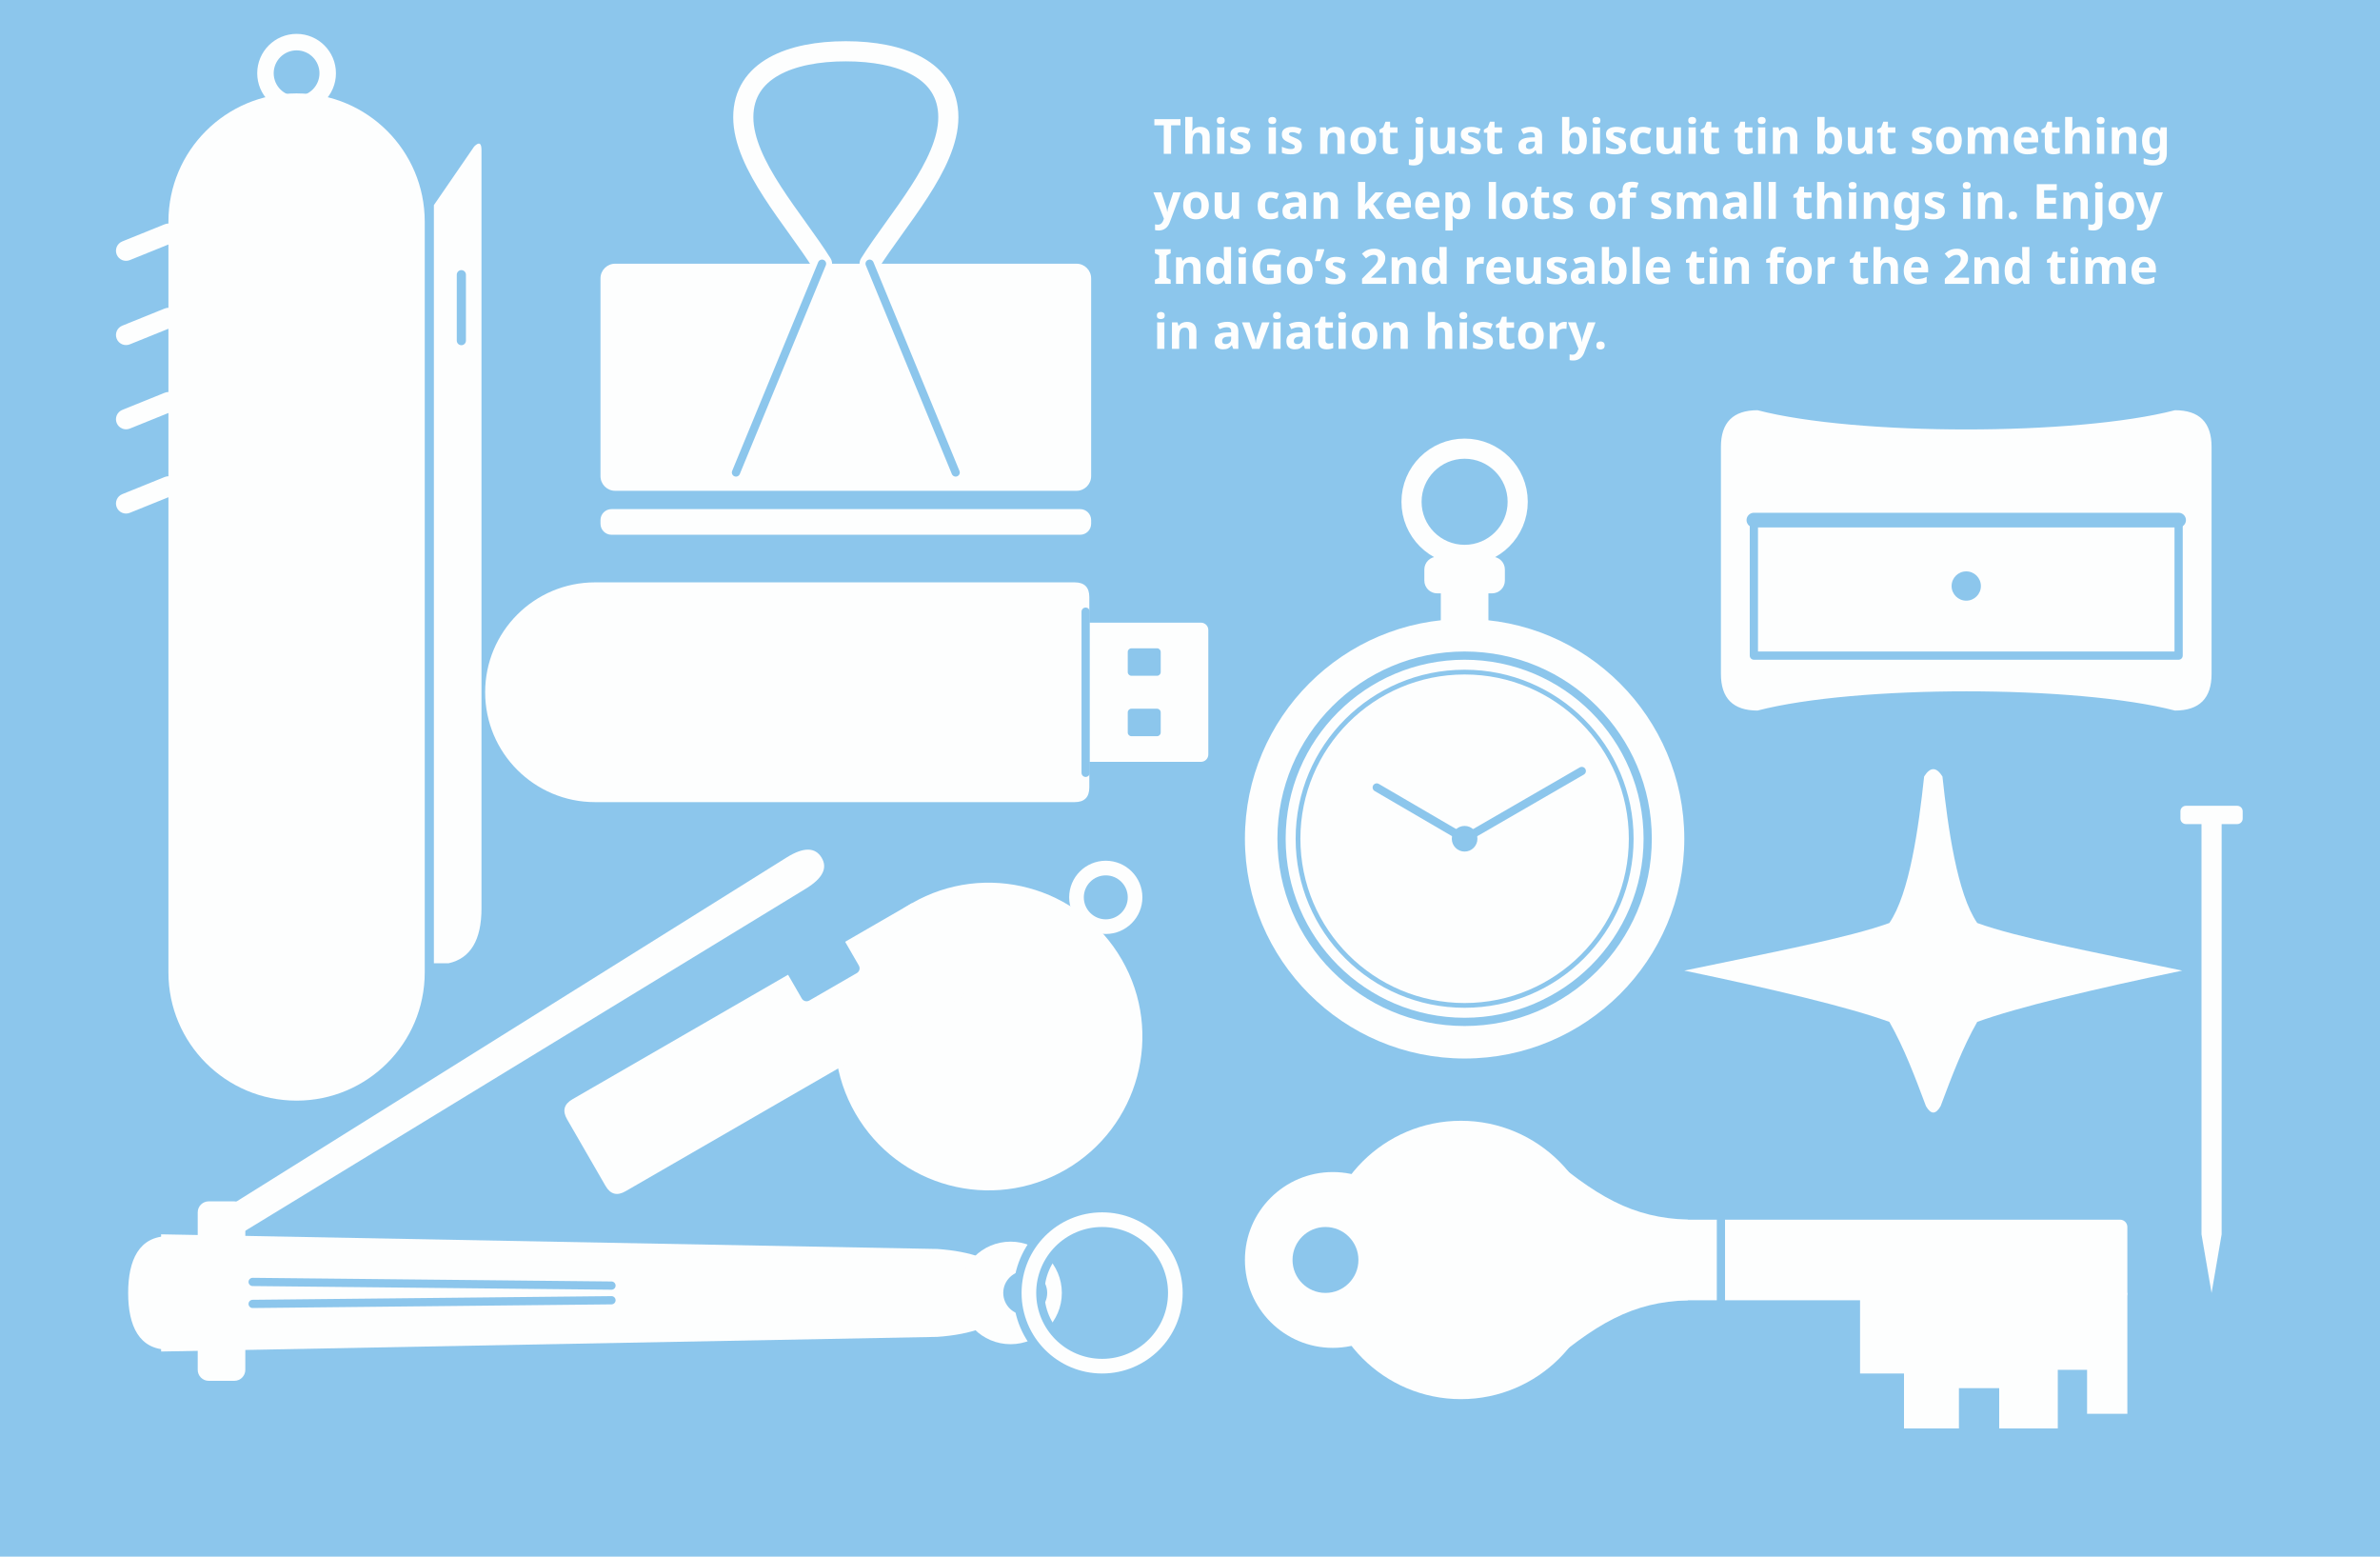
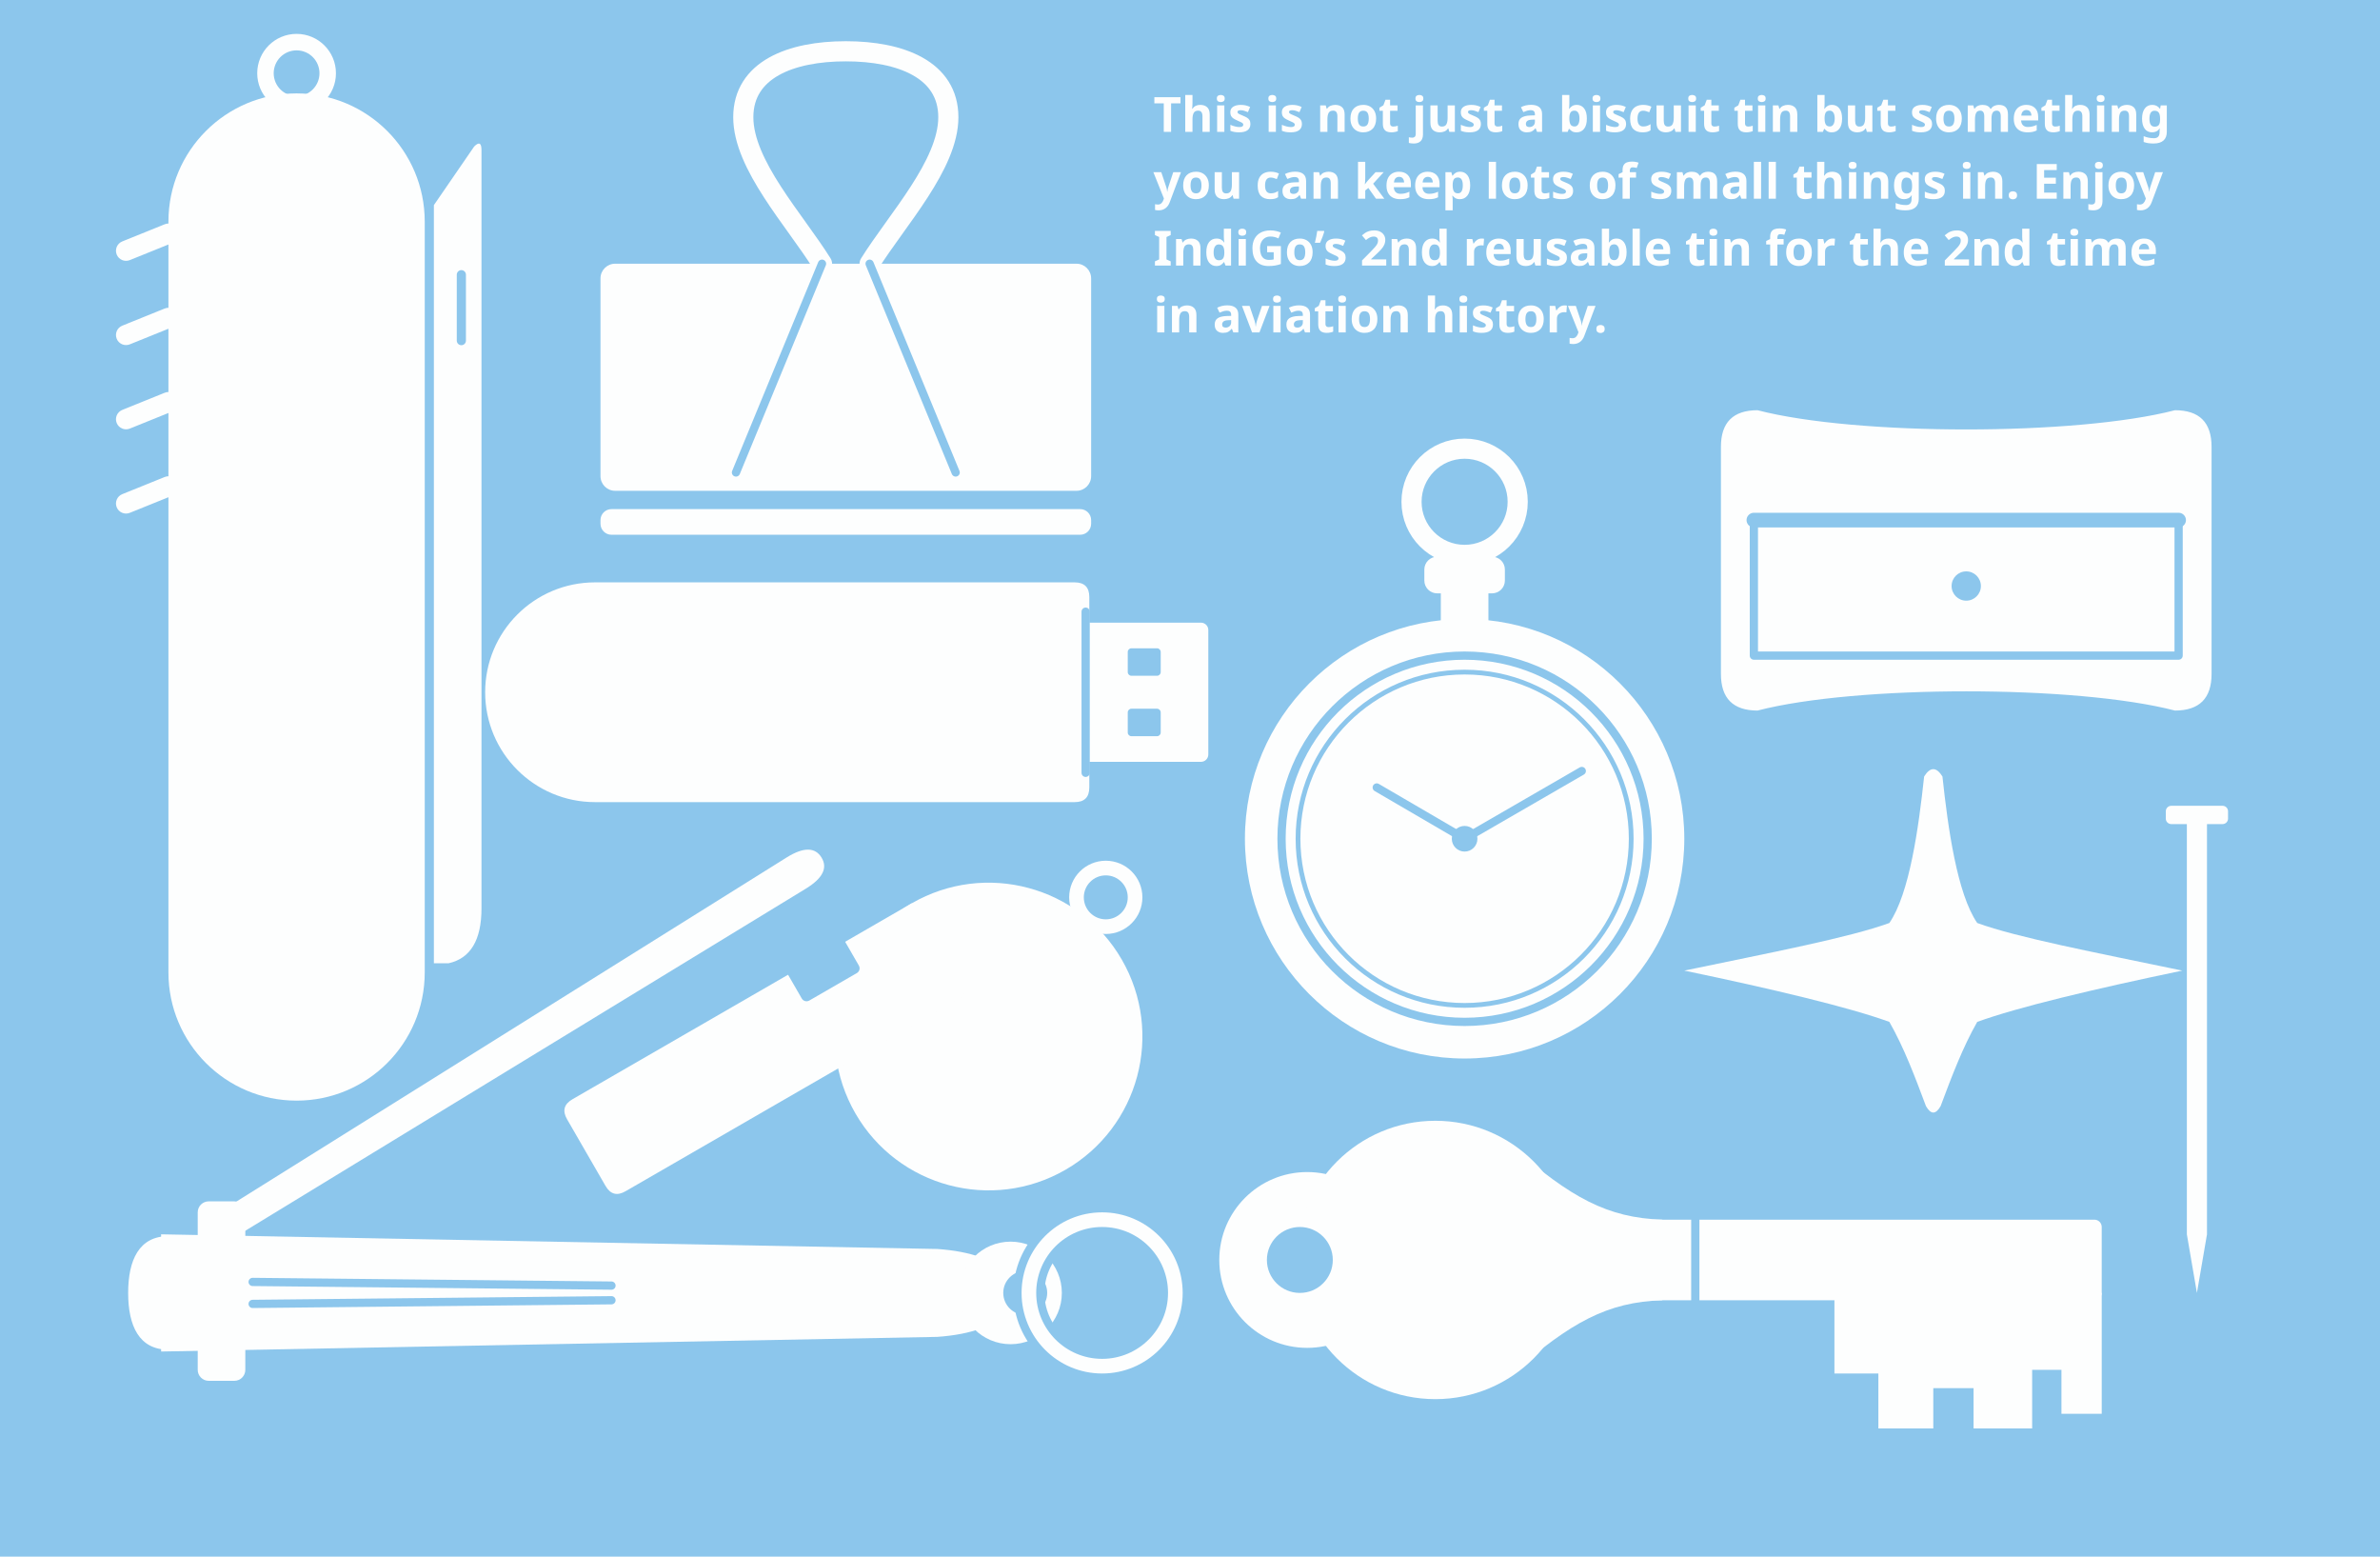
<svg xmlns="http://www.w3.org/2000/svg" viewBox="0 0 1300 850" data-width="4096">
  <rect width="1300.0" height="850.0" fill="#8cc6ec" />
  <g transform="translate(162.0 326.0)">
    <g transform="translate(-76.0 -196.0) rotate(-22.00)">
      <rect x="-24.0" y="-5.5" width="36.0" height="11.0" rx="5.5" fill="#fdfefe" />
    </g>
    <g transform="translate(-76.0 -150.0) rotate(-22.00)">
      <rect x="-24.0" y="-5.5" width="36.0" height="11.0" rx="5.5" fill="#fdfefe" />
    </g>
    <g transform="translate(-76.0 -104.0) rotate(-22.00)">
      <rect x="-24.0" y="-5.5" width="36.0" height="11.0" rx="5.5" fill="#fdfefe" />
    </g>
    <g transform="translate(-76.0 -58.0) rotate(-22.00)">
      <rect x="-24.0" y="-5.5" width="36.0" height="11.0" rx="5.5" fill="#fdfefe" />
    </g>
    <circle cx="0.0" cy="-286.0" r="17.0" fill="none" stroke="#fdfefe" stroke-width="9.0" />
    <rect x="-70.0" y="-275.0" width="140.0" height="550.0" rx="70.0" fill="#fdfefe" />
    <path d="M 75 -214 L 97 -246 Q 101 -250 101 -244 L 101 170 Q 101 196 83 200 L 75 200 Z" fill="#fdfefe" />
    <path d="M 90 -176 L 90 -140" fill="none" stroke="#8cc6ec" stroke-width="5.0" stroke-linecap="round" stroke-linejoin="round" />
  </g>
  <g transform="translate(462.0 206.0)">
    <path d="M -13 -62 C -28 -86 -56 -116 -56 -142 C -56 -168 -30 -178 0 -178 C 30 -178 56 -168 56 -142 C 56 -116 28 -86 13 -62" fill="none" stroke="#fdfefe" stroke-width="11.0" stroke-linecap="round" stroke-linejoin="round" />
    <rect x="-134.0" y="-62.0" width="268.0" height="124.0" rx="8.0" fill="#fdfefe" />
    <path d="M -13 -62 L -60 52" fill="none" stroke="#8cc6ec" stroke-width="4.5" stroke-linecap="round" stroke-linejoin="round" />
    <path d="M 13 -62 L 60 52" fill="none" stroke="#8cc6ec" stroke-width="4.5" stroke-linecap="round" stroke-linejoin="round" />
    <rect x="-134.0" y="72.0" width="268.0" height="14.0" rx="6.0" fill="#fdfefe" />
  </g>
  <g transform="translate(462.0 378.0)">
    <path d="M -137 -60 L 125 -60 Q 133 -60 133 -52 L 133 52 Q 133 60 125 60 L -137 60 A 60 60 0 0 1 -137 -60 Z" fill="#fdfefe" />
    <rect x="128.0" y="-38.0" width="70.0" height="76.0" rx="4.0" fill="#fdfefe" />
    <path d="M 131 -44 L 131 44" fill="none" stroke="#8cc6ec" stroke-width="4.5" stroke-linecap="round" stroke-linejoin="round" />
    <rect x="154.0" y="-24.0" width="18.0" height="15.0" rx="2.0" fill="#8cc6ec" />
    <rect x="154.0" y="9.0" width="18.0" height="15.0" rx="2.0" fill="#8cc6ec" />
  </g>
  <g transform="translate(540.0 566.0)">
    <g transform="translate(0.0 0.0) rotate(-30.00)">
      <circle cx="0.0" cy="0.0" r="84.0" fill="#fdfefe" />
      <path d="M -214 -84 L 0 -84 L 0 -26 L -214 -26 Q -222 -26 -222 -34 L -222 -76 Q -222 -84 -214 -84 Z" fill="#fdfefe" />
      <rect x="-78.0" y="-88.0" width="36.0" height="22.0" rx="3.0" fill="#8cc6ec" />
    </g>
    <circle cx="64.0" cy="-76.0" r="16.0" fill="none" stroke="#fdfefe" stroke-width="8.0" />
  </g>
  <g transform="translate(72.0 706.0)">
    <g transform="translate(50.0 -36.0) rotate(-31.70)">
      <path d="M 0 -8 L 368 -10 Q 384 -10 384 0 Q 384 10 368 10 L 0 8 Z" fill="#fdfefe" />
    </g>
    <path d="M 20 -31 C 4 -31 -2 -18 -2 0 C -2 18 4 31 20 31 Z" fill="#fdfefe" />
    <path d="M 16 -32 L 440 -24 Q 468 -22 478 -10 L 478 10 Q 468 22 440 24 L 16 32 Z" fill="#fdfefe" />
    <path d="M 66 -6 L 262 -4" fill="none" stroke="#8cc6ec" stroke-width="4.5" stroke-linecap="round" stroke-linejoin="round" />
    <path d="M 66 6 L 262 4" fill="none" stroke="#8cc6ec" stroke-width="4.5" stroke-linecap="round" stroke-linejoin="round" />
    <rect x="36.0" y="-50.0" width="26.0" height="98.0" rx="6.0" fill="#fdfefe" />
    <circle cx="480.0" cy="0.0" r="28.0" fill="#fdfefe" />
    <circle cx="488.0" cy="0.0" r="12.0" fill="#8cc6ec" />
    <circle cx="530.0" cy="0.0" r="40.0" fill="none" stroke="#8cc6ec" stroke-width="17.0" />
    <circle cx="530.0" cy="0.0" r="40.0" fill="none" stroke="#fdfefe" stroke-width="8.0" />
  </g>
  <g transform="translate(800.0 458.0)">
    <circle cx="0.0" cy="-184.0" r="29.0" fill="none" stroke="#fdfefe" stroke-width="11.0" />
    <rect x="-22.0" y="-154.0" width="44.0" height="20.0" rx="7.0" fill="#fdfefe" />
    <rect x="-13.0" y="-140.0" width="26.0" height="26.0" rx="3.0" fill="#fdfefe" />
    <circle cx="0.0" cy="0.0" r="120.0" fill="#fdfefe" />
    <circle cx="0.0" cy="0.0" r="100.0" fill="none" stroke="#8cc6ec" stroke-width="4.5" />
    <circle cx="0.0" cy="0.0" r="91.0" fill="none" stroke="#8cc6ec" stroke-width="2.6" />
    <path d="M 0 0 L -48 -28" fill="none" stroke="#8cc6ec" stroke-width="4.5" stroke-linecap="round" stroke-linejoin="round" />
    <path d="M 0 0 L 64 -37" fill="none" stroke="#8cc6ec" stroke-width="4.5" stroke-linecap="round" stroke-linejoin="round" />
    <circle cx="0.0" cy="0.0" r="7.0" fill="#8cc6ec" />
  </g>
  <g transform="translate(1074.0 306.0)">
    <path d="M -114 -82 Q -134 -82 -134 -62 L -134 62 Q -134 82 -114 82 C -60 68 60 68 114 82 Q 134 82 134 62 L 134 -62 Q 134 -82 114 -82 C 60 -68 -60 -68 -114 -82 Z" fill="#fdfefe" />
    <path d="M -116 -22 L 116 -22 L 116 52 L -116 52 Z" fill="none" stroke="#8cc6ec" stroke-width="4.5" stroke-linecap="round" stroke-linejoin="round" />
    <path d="M -116 -22 L 116 -22" fill="none" stroke="#8cc6ec" stroke-width="8.0" stroke-linecap="round" stroke-linejoin="round" />
    <circle cx="0.0" cy="14.0" r="8.0" fill="#8cc6ec" />
  </g>
  <g transform="translate(1056.0 530.0)">
    <path d="M -136 0 C -88 -10 -46 -18 -24 -26 C -13 -42 -8 -78 -5 -106 Q 0 -114 5 -106 C 8 -78 13 -42 24 -26 C 46 -18 88 -10 136 0 C 88 10 46 20 24 28 C 16 42 10 58 4 74 Q 0 81 -4 74 C -10 58 -16 42 -24 28 C -46 20 -88 10 -136 0 Z" fill="#fdfefe" />
  </g>
-   <g transform="translate(1208.0 440.0)">
+   <g transform="translate(1200.0 440.0)">
    <rect x="-17.0" y="0.0" width="34.0" height="10.0" rx="3.0" fill="#fdfefe" />
    <path d="M -5.5 8 L 5.5 8 L 5.5 234 L 0 266 L -5.5 234 Z" fill="#fdfefe" />
  </g>
-   <g transform="translate(790.0 688.0)">
+   <g transform="translate(776.0 688.0)">
    <circle cx="-62.0" cy="0.0" r="48.0" fill="#fdfefe" />
    <circle cx="8.0" cy="0.0" r="76.0" fill="#fdfefe" />
    <path d="M 50 -62 C 82 -34 102 -23 132 -22 L 132 22 C 102 23 82 34 50 62 Z" fill="#fdfefe" />
    <rect x="120.0" y="-22.0" width="252.0" height="44.0" rx="4.0" fill="#fdfefe" />
    <path d="M 226 18 L 226 62 L 250 62 L 250 92 L 280 92 L 280 70 L 302 70 L 302 92 L 334 92 L 334 60 L 350 60 L 350 84 L 372 84 L 372 18 Z" fill="#fdfefe" />
    <circle cx="-66.0" cy="0.0" r="18.0" fill="#8cc6ec" />
    <path d="M 150 -22 L 150 22" fill="none" stroke="#8cc6ec" stroke-width="4.5" stroke-linecap="round" stroke-linejoin="round" />
  </g>
-   <text x="630.0" y="84.0" text-anchor="start" font-family="Comfortaa" font-weight="700" font-size="26.5" letter-spacing="0" fill="#fdfefe">This is not just a biscuit tin but something</text>
-   <text x="630.0" y="119.5" text-anchor="start" font-family="Comfortaa" font-weight="700" font-size="26.5" letter-spacing="0" fill="#fdfefe">you can keep lots of small things in. Enjoy</text>
-   <text x="630.0" y="155.0" text-anchor="start" font-family="Comfortaa" font-weight="700" font-size="26.5" letter-spacing="0" fill="#fdfefe">IndiGo’s 2nd reusable tin for the 2nd time</text>
-   <text x="630.0" y="190.5" text-anchor="start" font-family="Comfortaa" font-weight="700" font-size="26.5" letter-spacing="0" fill="#fdfefe">in aviation history.</text>
+   <text x="630.0" y="72.0" text-anchor="start" font-family="Comfortaa" font-weight="700" font-size="26.5" letter-spacing="0" fill="#fdfefe">This is not just a biscuit tin but something</text>
+   <text x="630.0" y="108.5" text-anchor="start" font-family="Comfortaa" font-weight="700" font-size="26.5" letter-spacing="0" fill="#fdfefe">you can keep lots of small things in. Enjoy</text>
+   <text x="630.0" y="145.0" text-anchor="start" font-family="Comfortaa" font-weight="700" font-size="26.5" letter-spacing="0" fill="#fdfefe">IndiGo’s 2nd reusable tin for the 2nd time</text>
+   <text x="630.0" y="181.5" text-anchor="start" font-family="Comfortaa" font-weight="700" font-size="26.5" letter-spacing="0" fill="#fdfefe">in aviation history.</text>
</svg>
